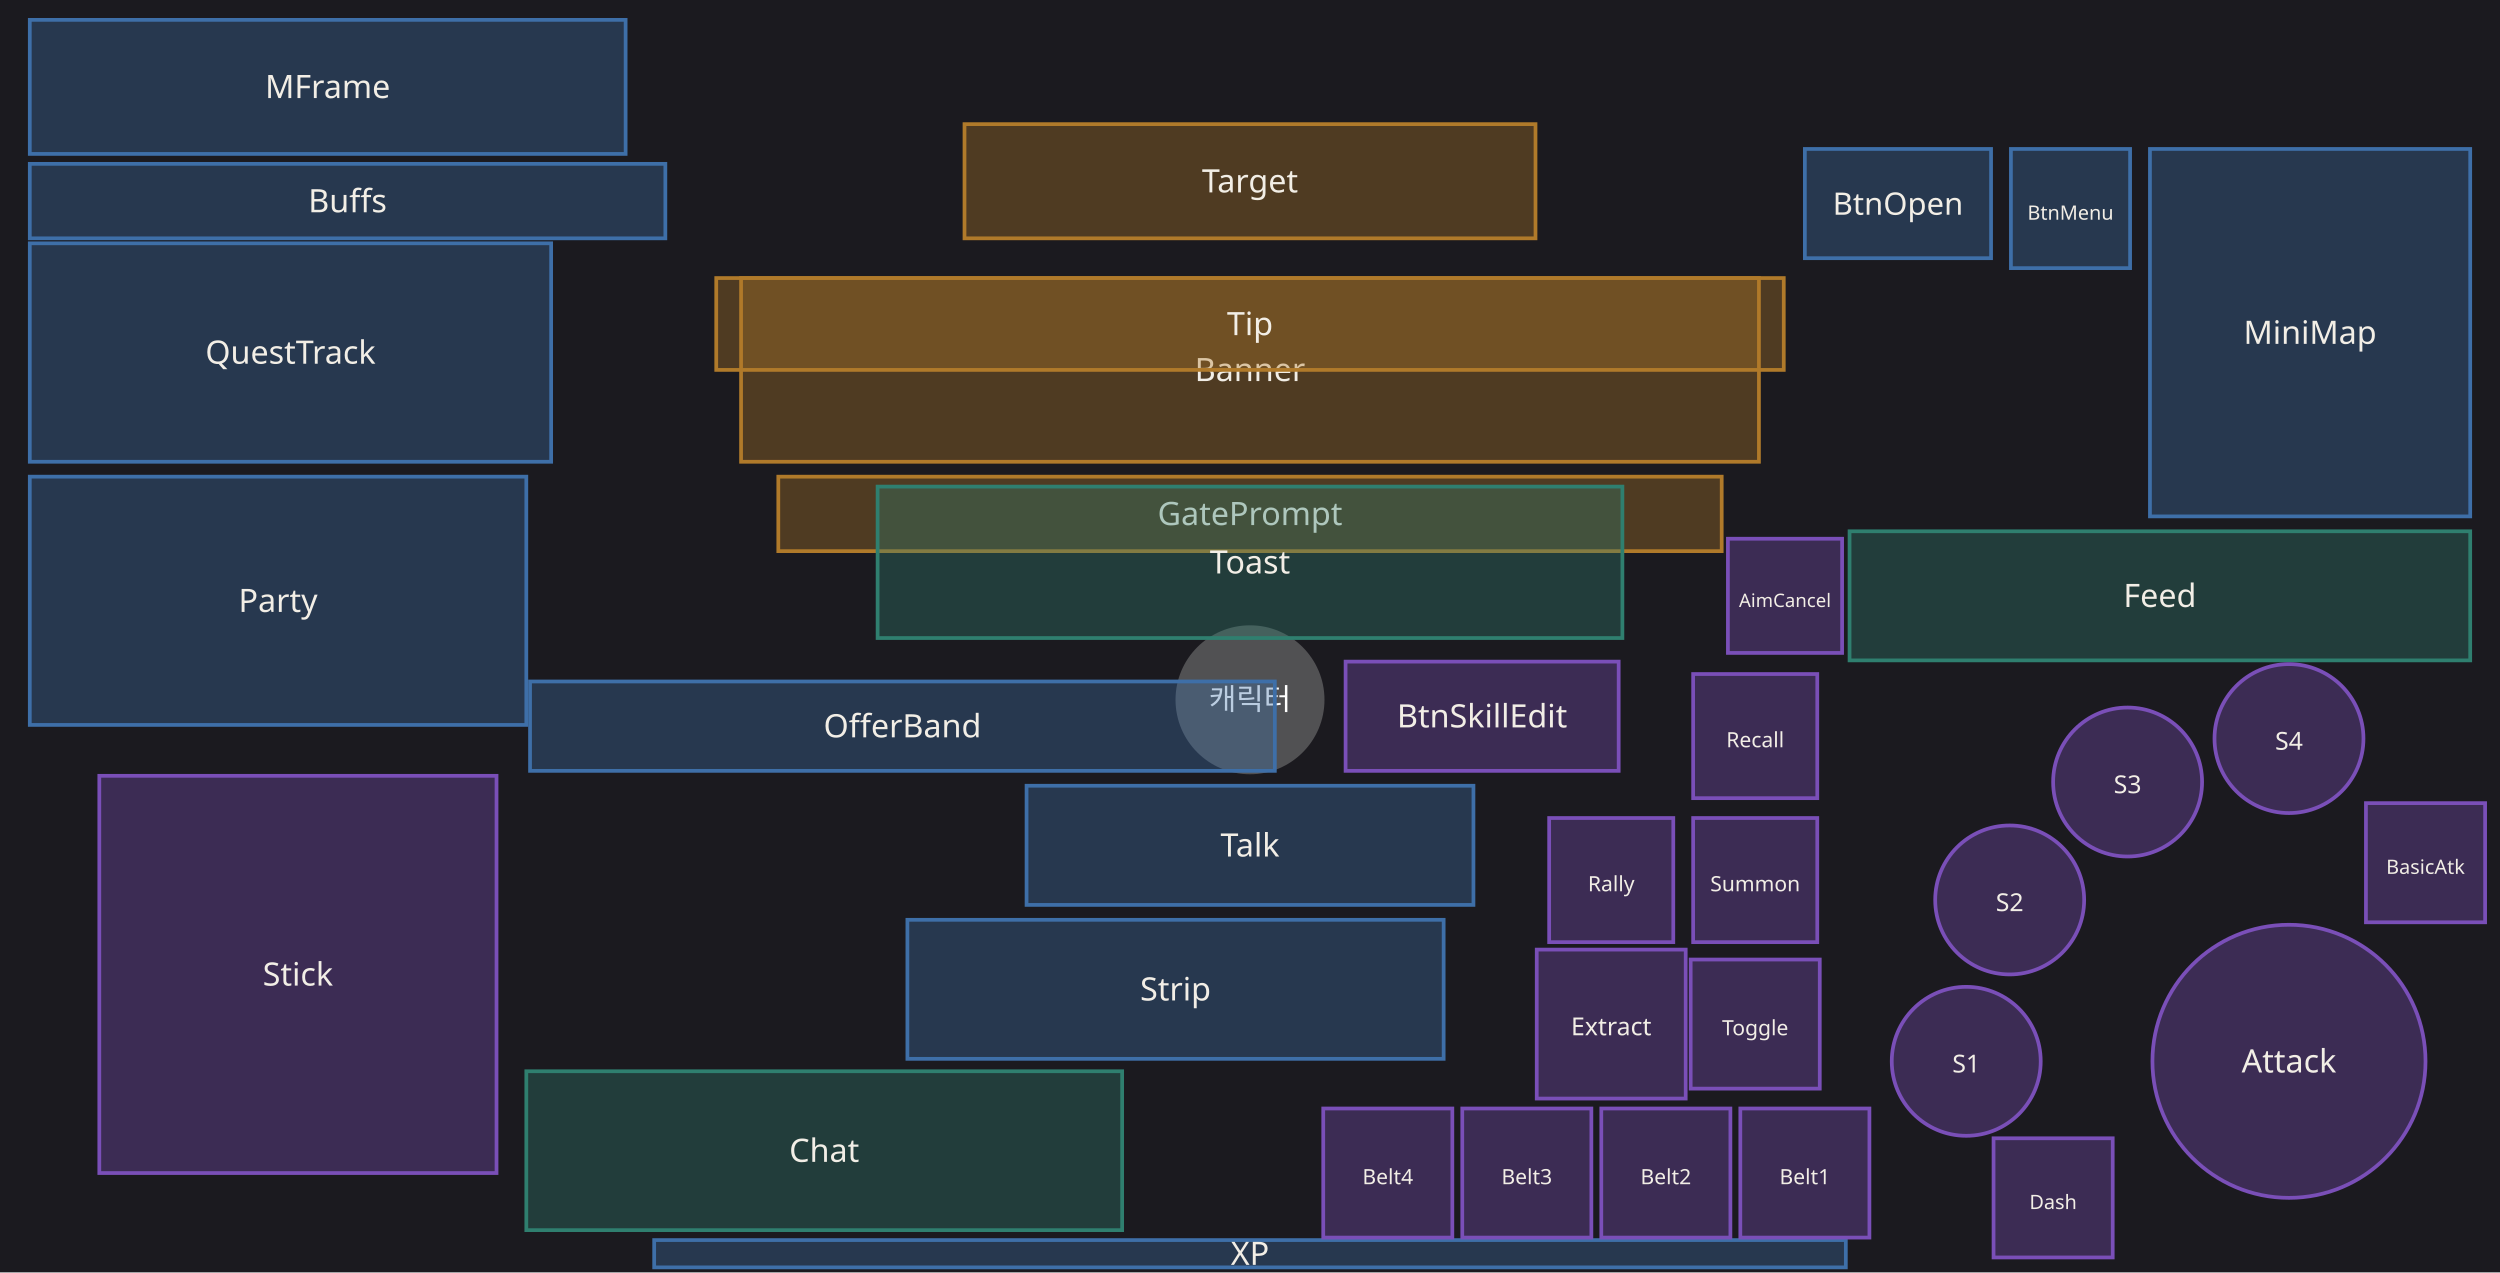
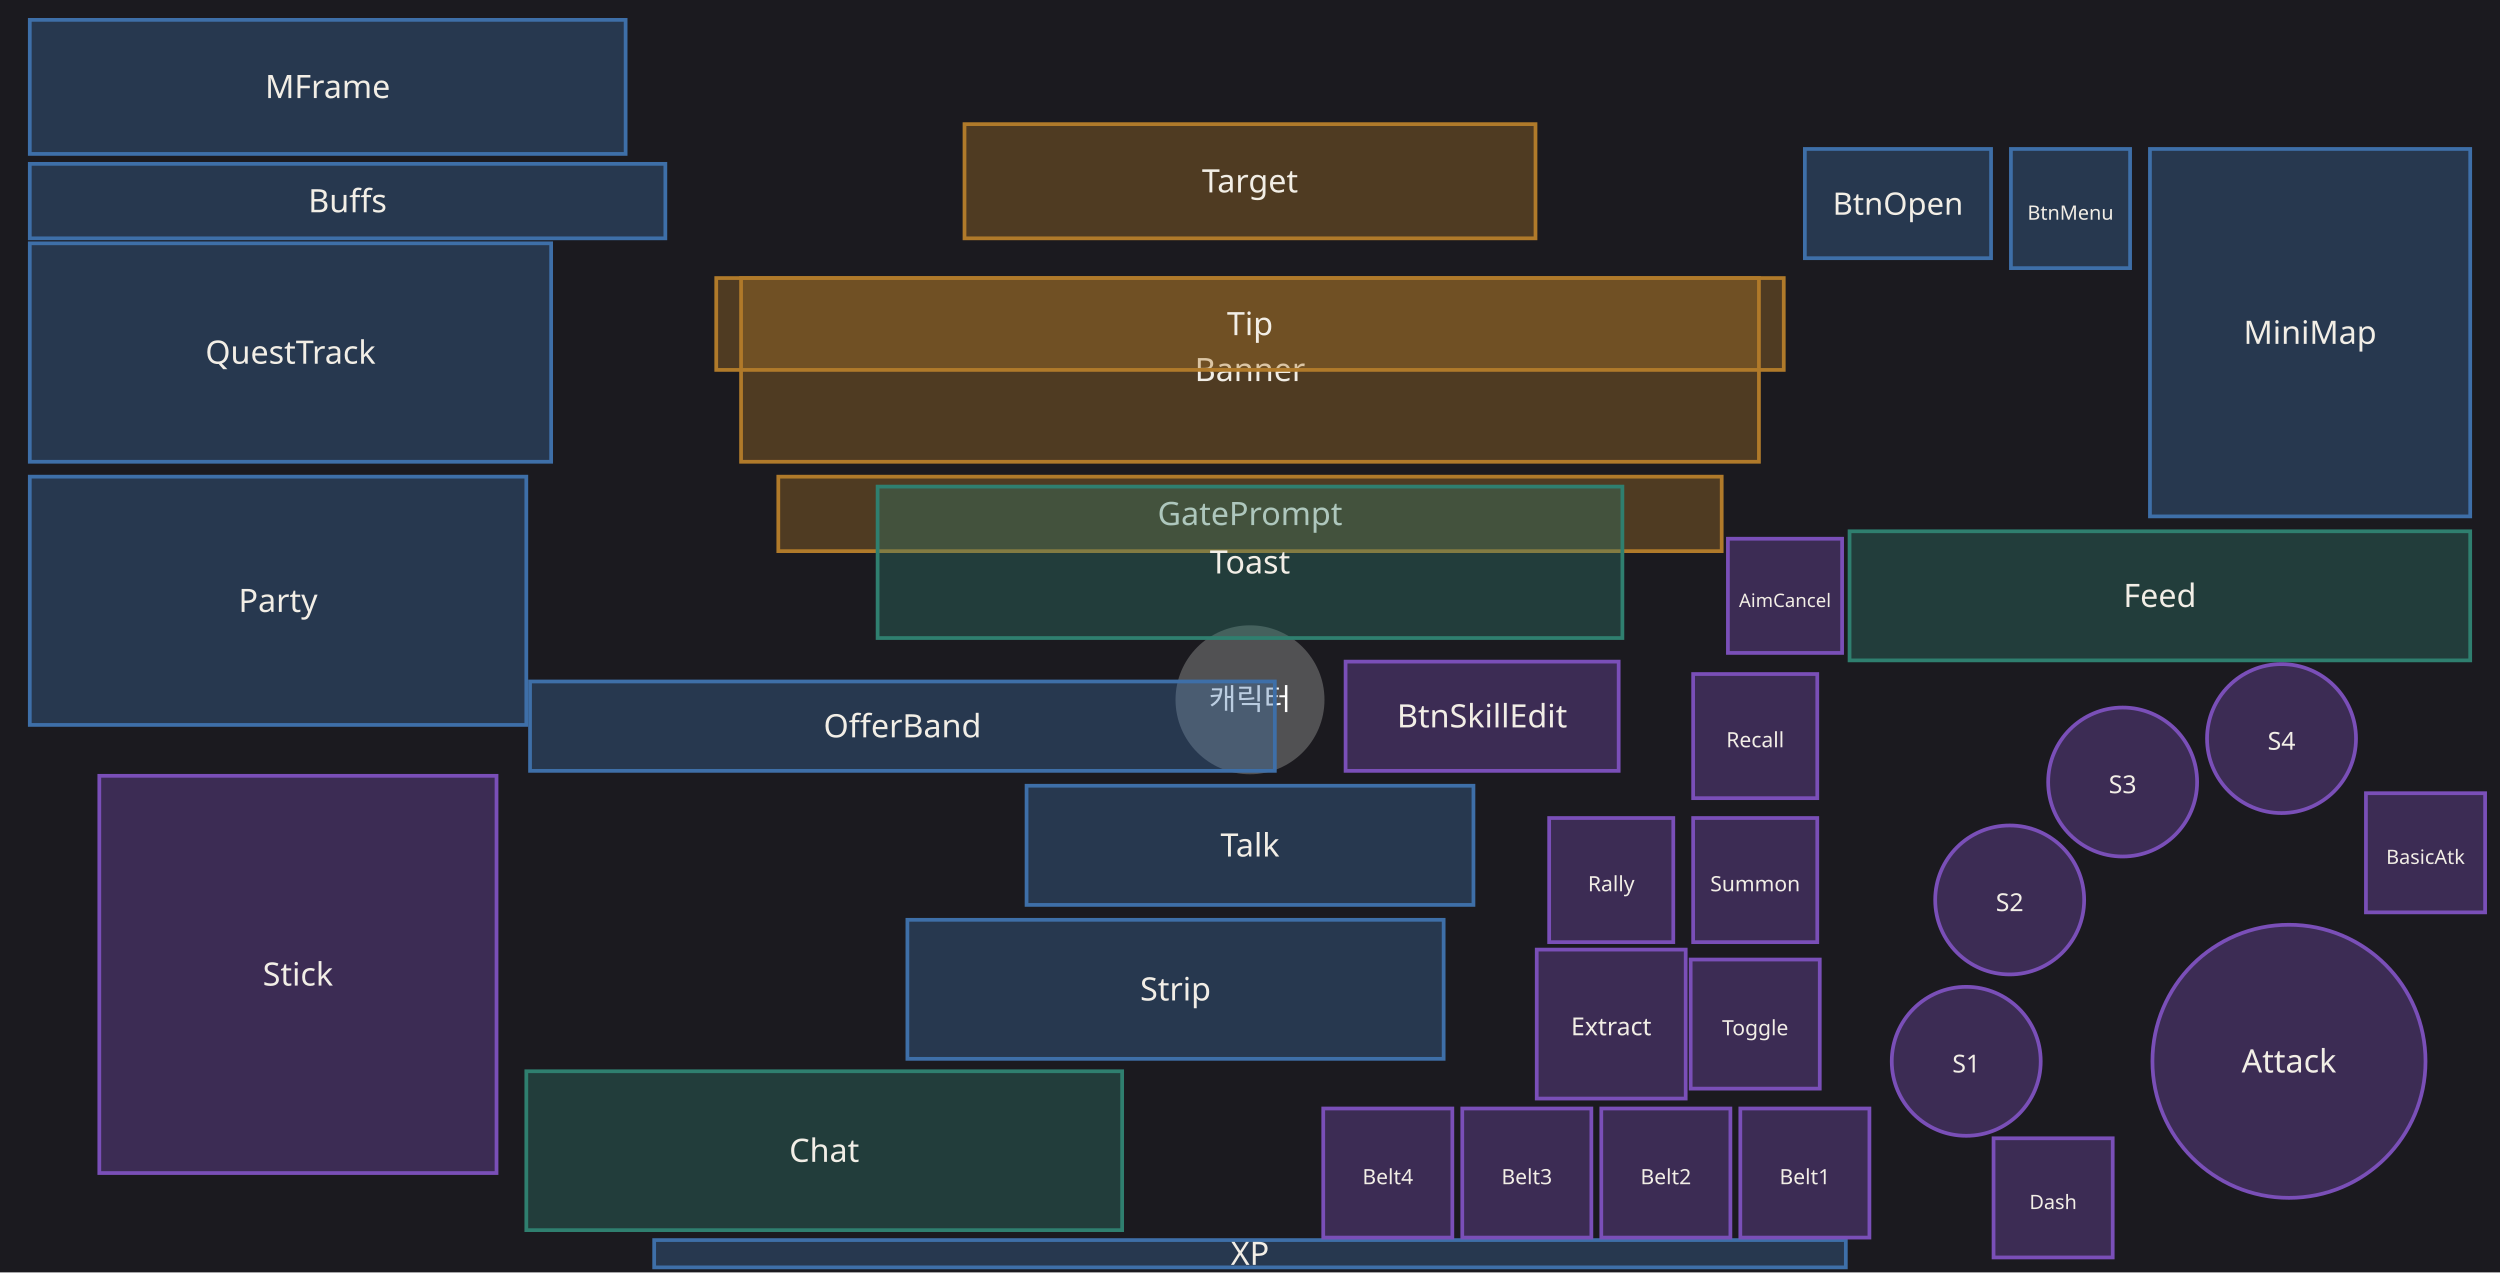
<svg xmlns="http://www.w3.org/2000/svg" viewBox="0 0 2014 1025" width="100%" font-family="sans-serif">
  <rect width="2014" height="1025" fill="#1B1A1F" />
  <circle cx="1007" cy="563.75" r="60" fill="#888" fill-opacity="0.5" />
  <text x="1007" y="571.75" font-size="24" text-anchor="middle" fill="#fff">캐릭터</text>
  <rect x="24" y="16" width="480" height="108" fill="#3E6FA8" fill-opacity="0.35" stroke="#3E6FA8" stroke-width="3" />
  <text x="264" y="79" font-size="26" text-anchor="middle" fill="#F2EEE6">MFrame</text>
  <rect x="527" y="999" width="960" height="22" fill="#3E6FA8" fill-opacity="0.35" stroke="#3E6FA8" stroke-width="3" />
  <text x="1007" y="1019" font-size="26" text-anchor="middle" fill="#F2EEE6">XP</text>
  <rect x="24" y="132" width="512" height="60" fill="#3E6FA8" fill-opacity="0.35" stroke="#3E6FA8" stroke-width="3" />
  <text x="280" y="171" font-size="26" text-anchor="middle" fill="#F2EEE6">Buffs</text>
  <rect x="24" y="384" width="400" height="200" fill="#3E6FA8" fill-opacity="0.35" stroke="#3E6FA8" stroke-width="3" />
  <text x="224" y="493" font-size="26" text-anchor="middle" fill="#F2EEE6">Party</text>
  <rect x="777" y="100" width="460" height="92" fill="#B07A2A" fill-opacity="0.35" stroke="#B07A2A" stroke-width="3" />
  <text x="1007" y="155" font-size="26" text-anchor="middle" fill="#F2EEE6">Target</text>
  <rect x="597" y="224" width="820" height="148" fill="#B07A2A" fill-opacity="0.35" stroke="#B07A2A" stroke-width="3" />
  <text x="1007" y="307" font-size="26" text-anchor="middle" fill="#F2EEE6">Banner</text>
  <rect x="577" y="224" width="860" height="74" fill="#B07A2A" fill-opacity="0.35" stroke="#B07A2A" stroke-width="3" />
  <text x="1007" y="270" font-size="26" text-anchor="middle" fill="#F2EEE6">Tip</text>
  <rect x="627" y="384" width="760" height="60" fill="#B07A2A" fill-opacity="0.35" stroke="#B07A2A" stroke-width="3" />
  <text x="1007" y="423" font-size="26" text-anchor="middle" fill="#F2EEE6">GatePrompt</text>
  <rect x="1620" y="120" width="96" height="96" fill="#3E6FA8" fill-opacity="0.35" stroke="#3E6FA8" stroke-width="3" />
  <text x="1668" y="177" font-size="16" text-anchor="middle" fill="#F2EEE6">BtnMenu</text>
  <rect x="427" y="549" width="600" height="72" fill="#3E6FA8" fill-opacity="0.35" stroke="#3E6FA8" stroke-width="3" />
  <text x="727" y="594" font-size="26" text-anchor="middle" fill="#F2EEE6">OfferBand</text>
  <rect x="1490" y="428" width="500" height="104" fill="#2F7F6F" fill-opacity="0.35" stroke="#2F7F6F" stroke-width="3" />
  <text x="1740" y="489" font-size="26" text-anchor="middle" fill="#F2EEE6">Feed</text>
  <rect x="707" y="392" width="600" height="122" fill="#2F7F6F" fill-opacity="0.35" stroke="#2F7F6F" stroke-width="3" />
  <text x="1007" y="462" font-size="26" text-anchor="middle" fill="#F2EEE6">Toast</text>
  <rect x="424" y="863" width="480" height="128" fill="#2F7F6F" fill-opacity="0.35" stroke="#2F7F6F" stroke-width="3" />
  <text x="664" y="936" font-size="26" text-anchor="middle" fill="#F2EEE6">Chat</text>
  <rect x="80" y="625" width="320" height="320" fill="#7A4FB8" fill-opacity="0.35" stroke="#7A4FB8" stroke-width="3" />
  <text x="240" y="794" font-size="26" text-anchor="middle" fill="#F2EEE6">Stick</text>
  <rect x="1734" y="745" width="220" height="220" rx="110" fill="#7A4FB8" fill-opacity="0.35" stroke="#7A4FB8" stroke-width="3" />
  <text x="1844" y="864" font-size="26" text-anchor="middle" fill="#F2EEE6">Attack</text>
  <rect x="1606" y="917" width="96" height="96" fill="#7A4FB8" fill-opacity="0.35" stroke="#7A4FB8" stroke-width="3" />
  <text x="1654" y="974" font-size="16" text-anchor="middle" fill="#F2EEE6">Dash</text>
-   <rect x="1906" y="647" width="96" height="96" fill="#7A4FB8" fill-opacity="0.35" stroke="#7A4FB8" stroke-width="3" />
-   <text x="1954" y="704" font-size="16" text-anchor="middle" fill="#F2EEE6">BasicAtk</text>
+   <rect x="1906" y="639" width="96" height="96" fill="#7A4FB8" fill-opacity="0.35" stroke="#7A4FB8" stroke-width="3" />
+   <text x="1954" y="696" font-size="16" text-anchor="middle" fill="#F2EEE6">BasicAtk</text>
  <rect x="1392" y="434" width="92" height="92" fill="#7A4FB8" fill-opacity="0.35" stroke="#7A4FB8" stroke-width="3" />
  <text x="1438" y="489" font-size="15" text-anchor="middle" fill="#F2EEE6">AimCancel</text>
  <rect x="1238" y="765" width="120" height="120" fill="#7A4FB8" fill-opacity="0.35" stroke="#7A4FB8" stroke-width="3" />
  <text x="1298" y="834" font-size="20" text-anchor="middle" fill="#F2EEE6">Extract</text>
  <rect x="1084" y="533" width="220" height="88" fill="#7A4FB8" fill-opacity="0.35" stroke="#7A4FB8" stroke-width="3" />
  <text x="1194" y="586" font-size="26" text-anchor="middle" fill="#F2EEE6">BtnSkillEdit</text>
  <rect x="1362" y="773" width="104" height="104" fill="#7A4FB8" fill-opacity="0.35" stroke="#7A4FB8" stroke-width="3" />
  <text x="1414" y="834" font-size="17" text-anchor="middle" fill="#F2EEE6">Toggle</text>
  <rect x="1364" y="659" width="100" height="100" fill="#7A4FB8" fill-opacity="0.35" stroke="#7A4FB8" stroke-width="3" />
  <text x="1414" y="718" font-size="17" text-anchor="middle" fill="#F2EEE6">Summon</text>
  <rect x="1364" y="543" width="100" height="100" fill="#7A4FB8" fill-opacity="0.35" stroke="#7A4FB8" stroke-width="3" />
  <text x="1414" y="602" font-size="17" text-anchor="middle" fill="#F2EEE6">Recall</text>
  <rect x="1248" y="659" width="100" height="100" fill="#7A4FB8" fill-opacity="0.35" stroke="#7A4FB8" stroke-width="3" />
  <text x="1298" y="718" font-size="17" text-anchor="middle" fill="#F2EEE6">Rally</text>
  <rect x="1524" y="795" width="120" height="120" rx="60" fill="#7A4FB8" fill-opacity="0.35" stroke="#7A4FB8" stroke-width="3" />
  <text x="1584" y="864" font-size="20" text-anchor="middle" fill="#F2EEE6">S1</text>
  <rect x="1402" y="893" width="104" height="104" fill="#7A4FB8" fill-opacity="0.35" stroke="#7A4FB8" stroke-width="3" />
  <text x="1454" y="954" font-size="17" text-anchor="middle" fill="#F2EEE6">Belt1</text>
  <rect x="1559" y="665" width="120" height="120" rx="60" fill="#7A4FB8" fill-opacity="0.35" stroke="#7A4FB8" stroke-width="3" />
  <text x="1619" y="734" font-size="20" text-anchor="middle" fill="#F2EEE6">S2</text>
  <rect x="1290" y="893" width="104" height="104" fill="#7A4FB8" fill-opacity="0.35" stroke="#7A4FB8" stroke-width="3" />
  <text x="1342" y="954" font-size="17" text-anchor="middle" fill="#F2EEE6">Belt2</text>
-   <rect x="1654" y="570" width="120" height="120" rx="60" fill="#7A4FB8" fill-opacity="0.35" stroke="#7A4FB8" stroke-width="3" />
-   <text x="1714" y="639" font-size="20" text-anchor="middle" fill="#F2EEE6">S3</text>
+   <rect x="1650" y="570" width="120" height="120" rx="60" fill="#7A4FB8" fill-opacity="0.35" stroke="#7A4FB8" stroke-width="3" />
+   <text x="1710" y="639" font-size="20" text-anchor="middle" fill="#F2EEE6">S3</text>
  <rect x="1178" y="893" width="104" height="104" fill="#7A4FB8" fill-opacity="0.35" stroke="#7A4FB8" stroke-width="3" />
  <text x="1230" y="954" font-size="17" text-anchor="middle" fill="#F2EEE6">Belt3</text>
-   <rect x="1784" y="535" width="120" height="120" rx="60" fill="#7A4FB8" fill-opacity="0.35" stroke="#7A4FB8" stroke-width="3" />
-   <text x="1844" y="604" font-size="20" text-anchor="middle" fill="#F2EEE6">S4</text>
+   <rect x="1778" y="535" width="120" height="120" rx="60" fill="#7A4FB8" fill-opacity="0.35" stroke="#7A4FB8" stroke-width="3" />
+   <text x="1838" y="604" font-size="20" text-anchor="middle" fill="#F2EEE6">S4</text>
  <rect x="1066" y="893" width="104" height="104" fill="#7A4FB8" fill-opacity="0.35" stroke="#7A4FB8" stroke-width="3" />
  <text x="1118" y="954" font-size="17" text-anchor="middle" fill="#F2EEE6">Belt4</text>
  <rect x="1732" y="120" width="258" height="296" fill="#3E6FA8" fill-opacity="0.35" stroke="#3E6FA8" stroke-width="3" />
  <text x="1861" y="277" font-size="26" text-anchor="middle" fill="#F2EEE6">MiniMap</text>
  <rect x="24" y="196" width="420" height="176" fill="#3E6FA8" fill-opacity="0.35" stroke="#3E6FA8" stroke-width="3" />
  <text x="234" y="293" font-size="26" text-anchor="middle" fill="#F2EEE6">QuestTrack</text>
  <rect x="1454" y="120" width="150" height="88" fill="#3E6FA8" fill-opacity="0.35" stroke="#3E6FA8" stroke-width="3" />
  <text x="1529" y="173" font-size="25" text-anchor="middle" fill="#F2EEE6">BtnOpen</text>
  <rect x="731" y="741" width="432" height="112" fill="#3E6FA8" fill-opacity="0.35" stroke="#3E6FA8" stroke-width="3" />
  <text x="947" y="806" font-size="26" text-anchor="middle" fill="#F2EEE6">Strip</text>
  <rect x="827" y="633" width="360" height="96" fill="#3E6FA8" fill-opacity="0.35" stroke="#3E6FA8" stroke-width="3" />
  <text x="1007" y="690" font-size="26" text-anchor="middle" fill="#F2EEE6">Talk</text>
</svg>
